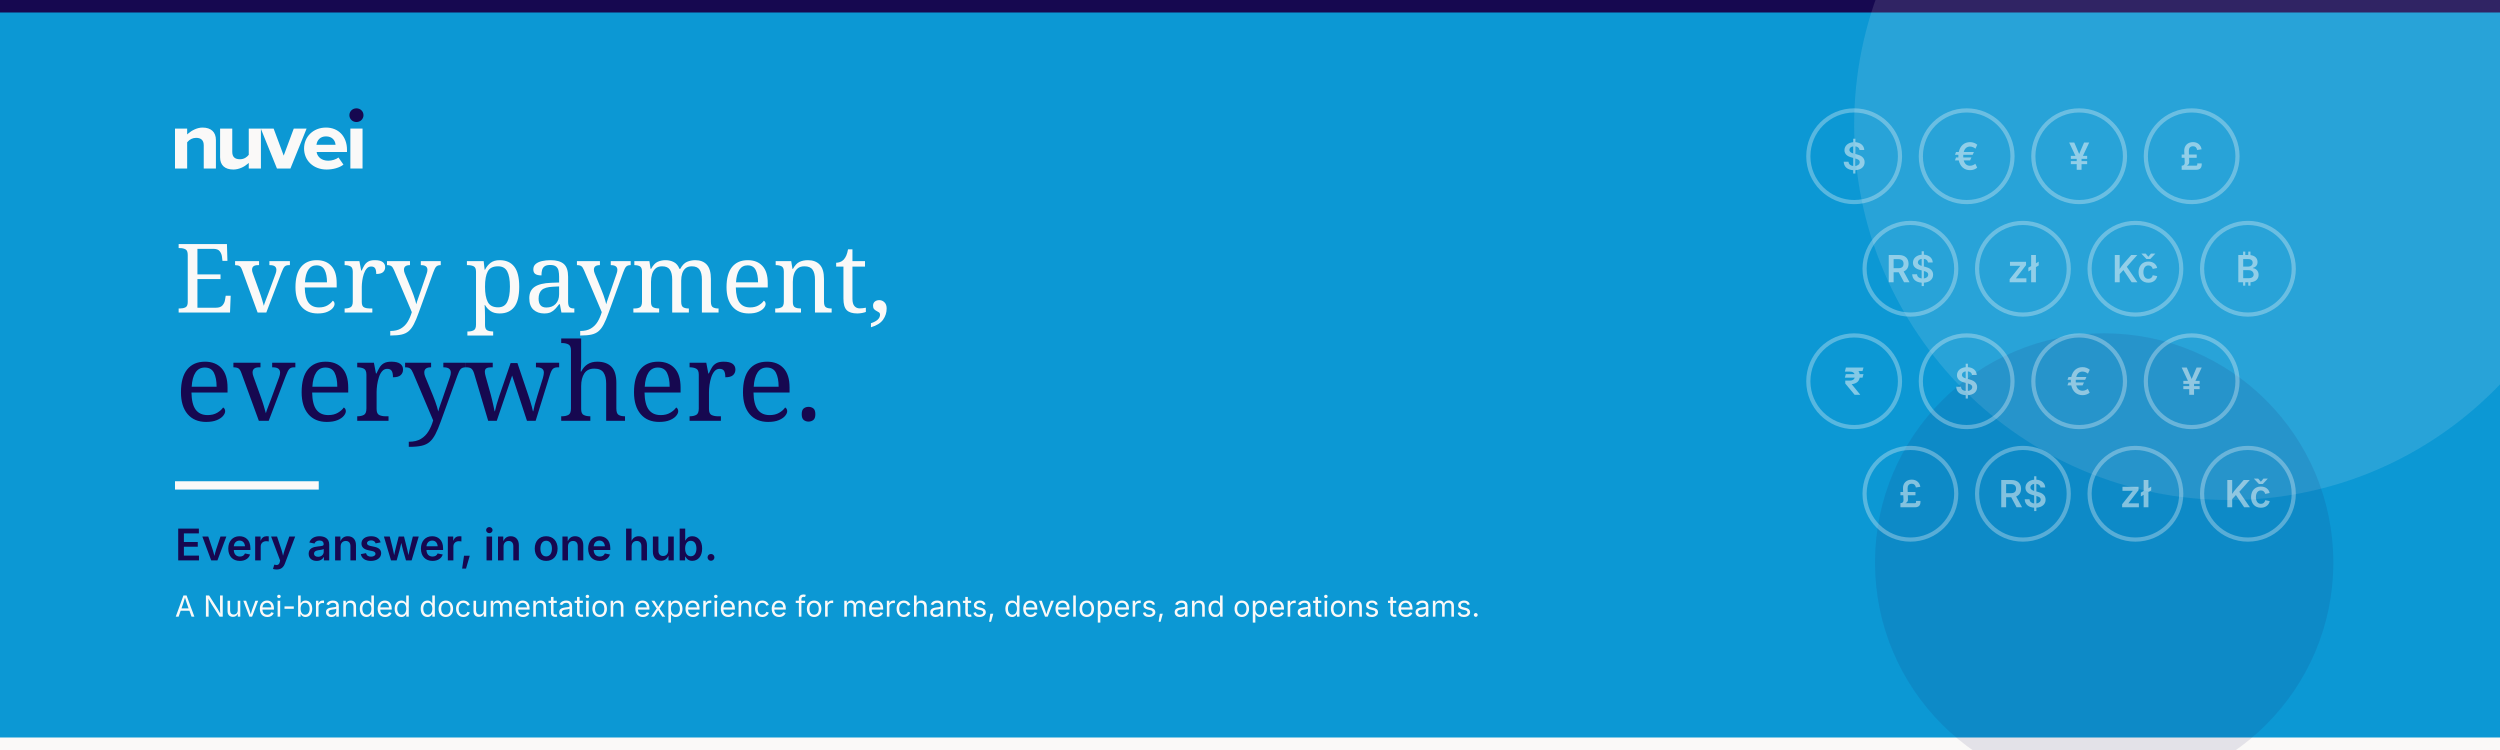
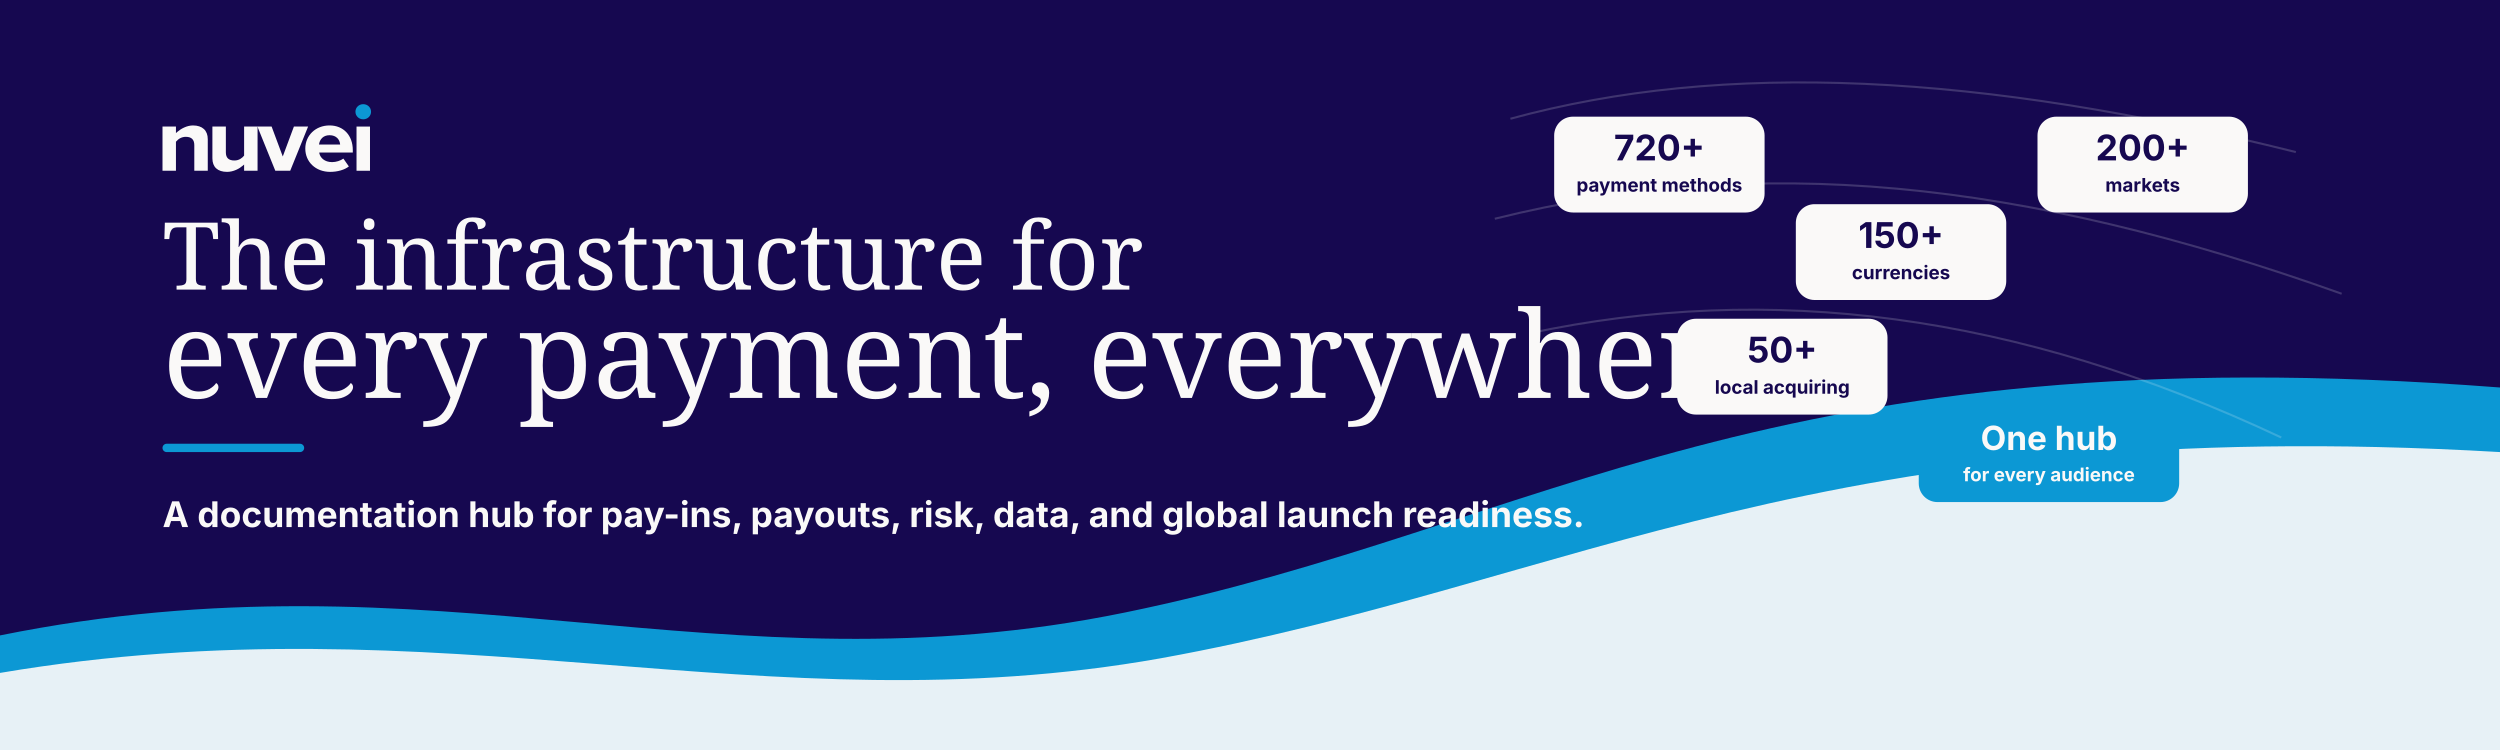
<svg xmlns="http://www.w3.org/2000/svg" width="2400" height="720" viewBox="0 0 2400 720" role="img" aria-labelledby="title desc">
-   <rect width="2400" height="720" fill="#0C98D4" />
-   <rect x="0" y="0" width="2400" height="12" fill="#160850" />
-   <rect x="0" y="708" width="2400" height="12" fill="#FAF9F8" />
-   <circle cx="2140" cy="120" r="360" fill="#FAF9F8" opacity="0.12" />
-   <circle cx="2020" cy="540" r="220" fill="#160850" opacity="0.10" />
-   <g opacity="0.32" fill="none" stroke="#FAF9F8" stroke-width="4">
-     <circle cx="1780" cy="150" r="44" />
-     <circle cx="1888" cy="150" r="44" />
-     <circle cx="1996" cy="150" r="44" />
-     <circle cx="2104" cy="150" r="44" />
-     <circle cx="1834" cy="258" r="44" />
-     <circle cx="1942" cy="258" r="44" />
-     <circle cx="2050" cy="258" r="44" />
-     <circle cx="2158" cy="258" r="44" />
-     <circle cx="1780" cy="366" r="44" />
-     <circle cx="1888" cy="366" r="44" />
-     <circle cx="1996" cy="366" r="44" />
-     <circle cx="2104" cy="366" r="44" />
-     <circle cx="1834" cy="474" r="44" />
-     <circle cx="1942" cy="474" r="44" />
-     <circle cx="2050" cy="474" r="44" />
-     <circle cx="2158" cy="474" r="44" />
+   <rect width="2400" height="720" fill="#FAF9F8" />
+   <rect x="0" y="0" width="2400" height="720" fill="#160850" />
+   <path d="M0 610 C420 525 690 668 1080 588 C1480 506 1698 318 2400 372 L2400 720 L0 720 Z" fill="#0C98D4" />
+   <path d="M0 646 C426 574 732 700 1114 632 C1512 560 1748 396 2400 434 L2400 720 L0 720 Z" fill="#FAF9F8" opacity="0.92" />
+   <g opacity="0.18" fill="none" stroke="#FAF9F8" stroke-width="2">
+     <path d="M1450 114 C1655 58 1900 70 2204 146" />
+     <path d="M1435 210 C1688 147 1940 172 2248 282" />
+     <path d="M1468 320 C1698 271 1935 300 2190 420" />
  </g>
-   <g opacity="0.5" fill="#FAF9F8" font-family="Inter Tight, Inter, Arial, sans-serif" font-size="36" font-weight="600" text-anchor="middle">
-     <text x="1780" y="163">$</text>
-     <text x="1888" y="163">€</text>
-     <text x="1996" y="163">¥</text>
-     <text x="2104" y="163">£</text>
-     <text x="1834" y="271">R$</text>
-     <text x="1942" y="271">zł</text>
-     <text x="2050" y="271">Kč</text>
-     <text x="2158" y="271">₿</text>
-     <text x="1780" y="379">₹</text>
-     <text x="1888" y="379">$</text>
-     <text x="1996" y="379">€</text>
-     <text x="2104" y="379">¥</text>
-     <text x="1834" y="487">£</text>
-     <text x="1942" y="487">R$</text>
-     <text x="2050" y="487">zł</text>
-     <text x="2158" y="487">Kč</text>
+   <g transform="translate(156 100) scale(2.6)">
+     <path d="M16.715 12.922V24.587H11.742V15.117C11.742 13.088 10.696 12.058 8.624 12.058C7.233 12.058 5.99 12.66 5.034 13.796L4.966 13.875V24.587H0V8.271H4.966V10.661L5.437 10.255C6.776 9.092 8.997 7.856 11.247 7.856C14.717 7.856 16.715 9.702 16.715 12.922Z" fill="#FAF9F8" />
+     <path d="M70.263 17.848V16.968C70.263 11.518 66.816 7.854 61.677 7.854C56.538 7.854 52.725 11.531 52.725 16.409C52.725 21.286 56.508 25 61.924 25C64.639 25 67.249 24.236 68.812 22.993L66.786 20.093C65.732 20.878 64.1 21.395 62.613 21.395C59.771 21.395 58.328 19.738 57.953 18.321C57.893 18.179 57.869 17.848 57.869 17.848H70.263ZM57.789 14.905L57.849 14.586C58.112 13.075 59.262 11.461 61.679 11.461C64.253 11.461 65.373 13.154 65.545 14.601L65.583 14.907H57.791L57.789 14.905Z" fill="#FAF9F8" />
+     <path d="M76.611 8.271H71.639V24.587H76.611V8.271Z" fill="#FAF9F8" />
+     <path d="M30.132 8.271H35.099V24.587H30.132V22.29L29.661 22.697C28.391 23.817 26.192 25 23.851 25C20.352 25 18.422 23.228 18.422 20.006V8.27H23.394V17.804C23.394 19.817 24.426 20.799 26.543 20.799C28.292 20.799 29.429 19.853 30.072 19.055L30.132 18.982V8.27V8.271Z" fill="#FAF9F8" />
+     <path d="M53.76 8.271L47.156 24.585H41.651L35.047 8.271H40.29L44.404 19.316L48.517 8.271H53.76Z" fill="#FAF9F8" />
+     <path d="M77 2.797C77 4.366 75.736 5.594 74.12 5.594C72.505 5.594 71.24 4.366 71.24 2.797C71.24 1.228 72.505 0 74.12 0C75.736 0 77 1.228 77 2.797Z" fill="#0C98D4" />
  </g>
-   <g transform="translate(168 104) scale(2.35)">
-     <g clip-path="url(#nuvei-logo-clip)">
-       <path d="M16.715 12.922V24.587H11.742V15.117C11.742 13.088 10.696 12.058 8.624 12.058C7.233 12.058 5.99 12.66 5.034 13.796L4.966 13.875V24.587H0V8.271H4.966V10.661L5.437 10.255C6.776 9.092 8.997 7.856 11.247 7.856C14.717 7.856 16.715 9.702 16.715 12.922Z" fill="#FAF9F8" />
-       <path d="M70.263 17.848V16.968C70.263 11.518 66.816 7.854 61.677 7.854C56.538 7.854 52.725 11.531 52.725 16.409C52.725 21.286 56.508 25 61.924 25C64.639 25 67.249 24.236 68.812 22.993L66.786 20.093C65.732 20.878 64.1 21.395 62.613 21.395C59.771 21.395 58.328 19.738 57.953 18.321C57.893 18.179 57.869 17.848 57.869 17.848H70.263ZM57.789 14.905L57.849 14.586C58.112 13.075 59.262 11.461 61.679 11.461C64.253 11.461 65.373 13.154 65.545 14.601L65.583 14.907H57.791L57.789 14.905Z" fill="#FAF9F8" />
-       <path d="M76.611 8.271H71.639V24.587H76.611V8.271Z" fill="#FAF9F8" />
-       <path d="M30.132 8.271H35.099V24.587H30.132V22.29L29.661 22.697C28.391 23.817 26.192 25 23.851 25C20.352 25 18.422 23.228 18.422 20.006V8.27H23.394V17.804C23.394 19.817 24.426 20.799 26.543 20.799C28.292 20.799 29.429 19.853 30.072 19.055L30.132 18.982V8.27V8.271Z" fill="#FAF9F8" />
-       <path d="M53.76 8.271L47.156 24.585H41.651L35.047 8.271H40.29L44.404 19.316L48.517 8.271H53.76Z" fill="#FAF9F8" />
-       <path d="M77 2.797C77 4.366 75.736 5.594 74.12 5.594C72.505 5.594 71.24 4.366 71.24 2.797C71.24 1.228 72.505 0 74.12 0C75.736 0 77 1.228 77 2.797Z" fill="#160850" />
-     </g>
+   <text x="156" y="278" fill="#FAF9F8" font-family="Georgia, 'Source Serif 4', serif" font-size="90">The infrastructure for</text>
+   <text x="156" y="382" fill="#FAF9F8" font-family="Georgia, 'Source Serif 4', serif" font-size="116">every payment, everywhere.</text>
+   <rect x="156" y="426" width="136" height="8" rx="4" fill="#0C98D4" />
+   <text x="156" y="506" fill="#FAF9F8" font-family="Inter, Arial, sans-serif" font-size="34" font-weight="650">A documentation hub for pay-ins, payouts, risk, data, and global launch readiness.</text>
+   <g font-family="Inter, Arial, sans-serif" font-weight="700" text-anchor="middle">
+     <rect x="1492" y="112" width="202" height="92" rx="18" fill="#FAF9F8" />
+     <text x="1593" y="154" fill="#160850" font-size="34">720+</text>
+     <text x="1593" y="184" fill="#160850" font-size="18">payment methods</text>
+     <rect x="1724" y="196" width="202" height="92" rx="18" fill="#FAF9F8" />
+     <text x="1825" y="238" fill="#160850" font-size="34">150+</text>
+     <text x="1825" y="268" fill="#160850" font-size="18">currencies</text>
+     <rect x="1956" y="112" width="202" height="92" rx="18" fill="#FAF9F8" />
+     <text x="2057" y="154" fill="#160850" font-size="34">200+</text>
+     <text x="2057" y="184" fill="#160850" font-size="18">markets</text>
+     <rect x="1610" y="306" width="202" height="92" rx="18" fill="#FAF9F8" />
+     <text x="1711" y="348" fill="#160850" font-size="34">50+</text>
+     <text x="1711" y="378" fill="#160850" font-size="18">local acquiring</text>
+     <rect x="1842" y="390" width="250" height="92" rx="18" fill="#0C98D4" />
+     <text x="1967" y="432" fill="#FAF9F8" font-size="32">One hub</text>
+     <text x="1967" y="462" fill="#FAF9F8" font-size="18">for every audience</text>
  </g>
-   <text x="168" y="300" fill="#FAF9F8" font-family="Georgia, 'Source Serif 4', 'Source Serif Pro', serif" font-size="92">Every payment,</text>
-   <text x="168" y="404" fill="#160850" font-family="Georgia, 'Source Serif 4', 'Source Serif Pro', serif" font-size="104">everywhere.</text>
-   <rect x="168" y="462" width="138" height="8" fill="#FAF9F8" />
-   <text x="168" y="538" fill="#160850" font-family="Inter Tight, Inter, Arial, sans-serif" font-size="42" font-weight="600">Every answer, in one hub.</text>
-   <text x="168" y="592" fill="#FAF9F8" font-family="Inter Tight, Inter, Arial, sans-serif" font-size="28">A Nuvei-branded documentation experience for merchants, developers, and operations teams.</text>
-   <defs>
-     <clipPath id="nuvei-logo-clip">
-       <rect width="77" height="25" fill="#fff" />
-     </clipPath>
-   </defs>
</svg>
